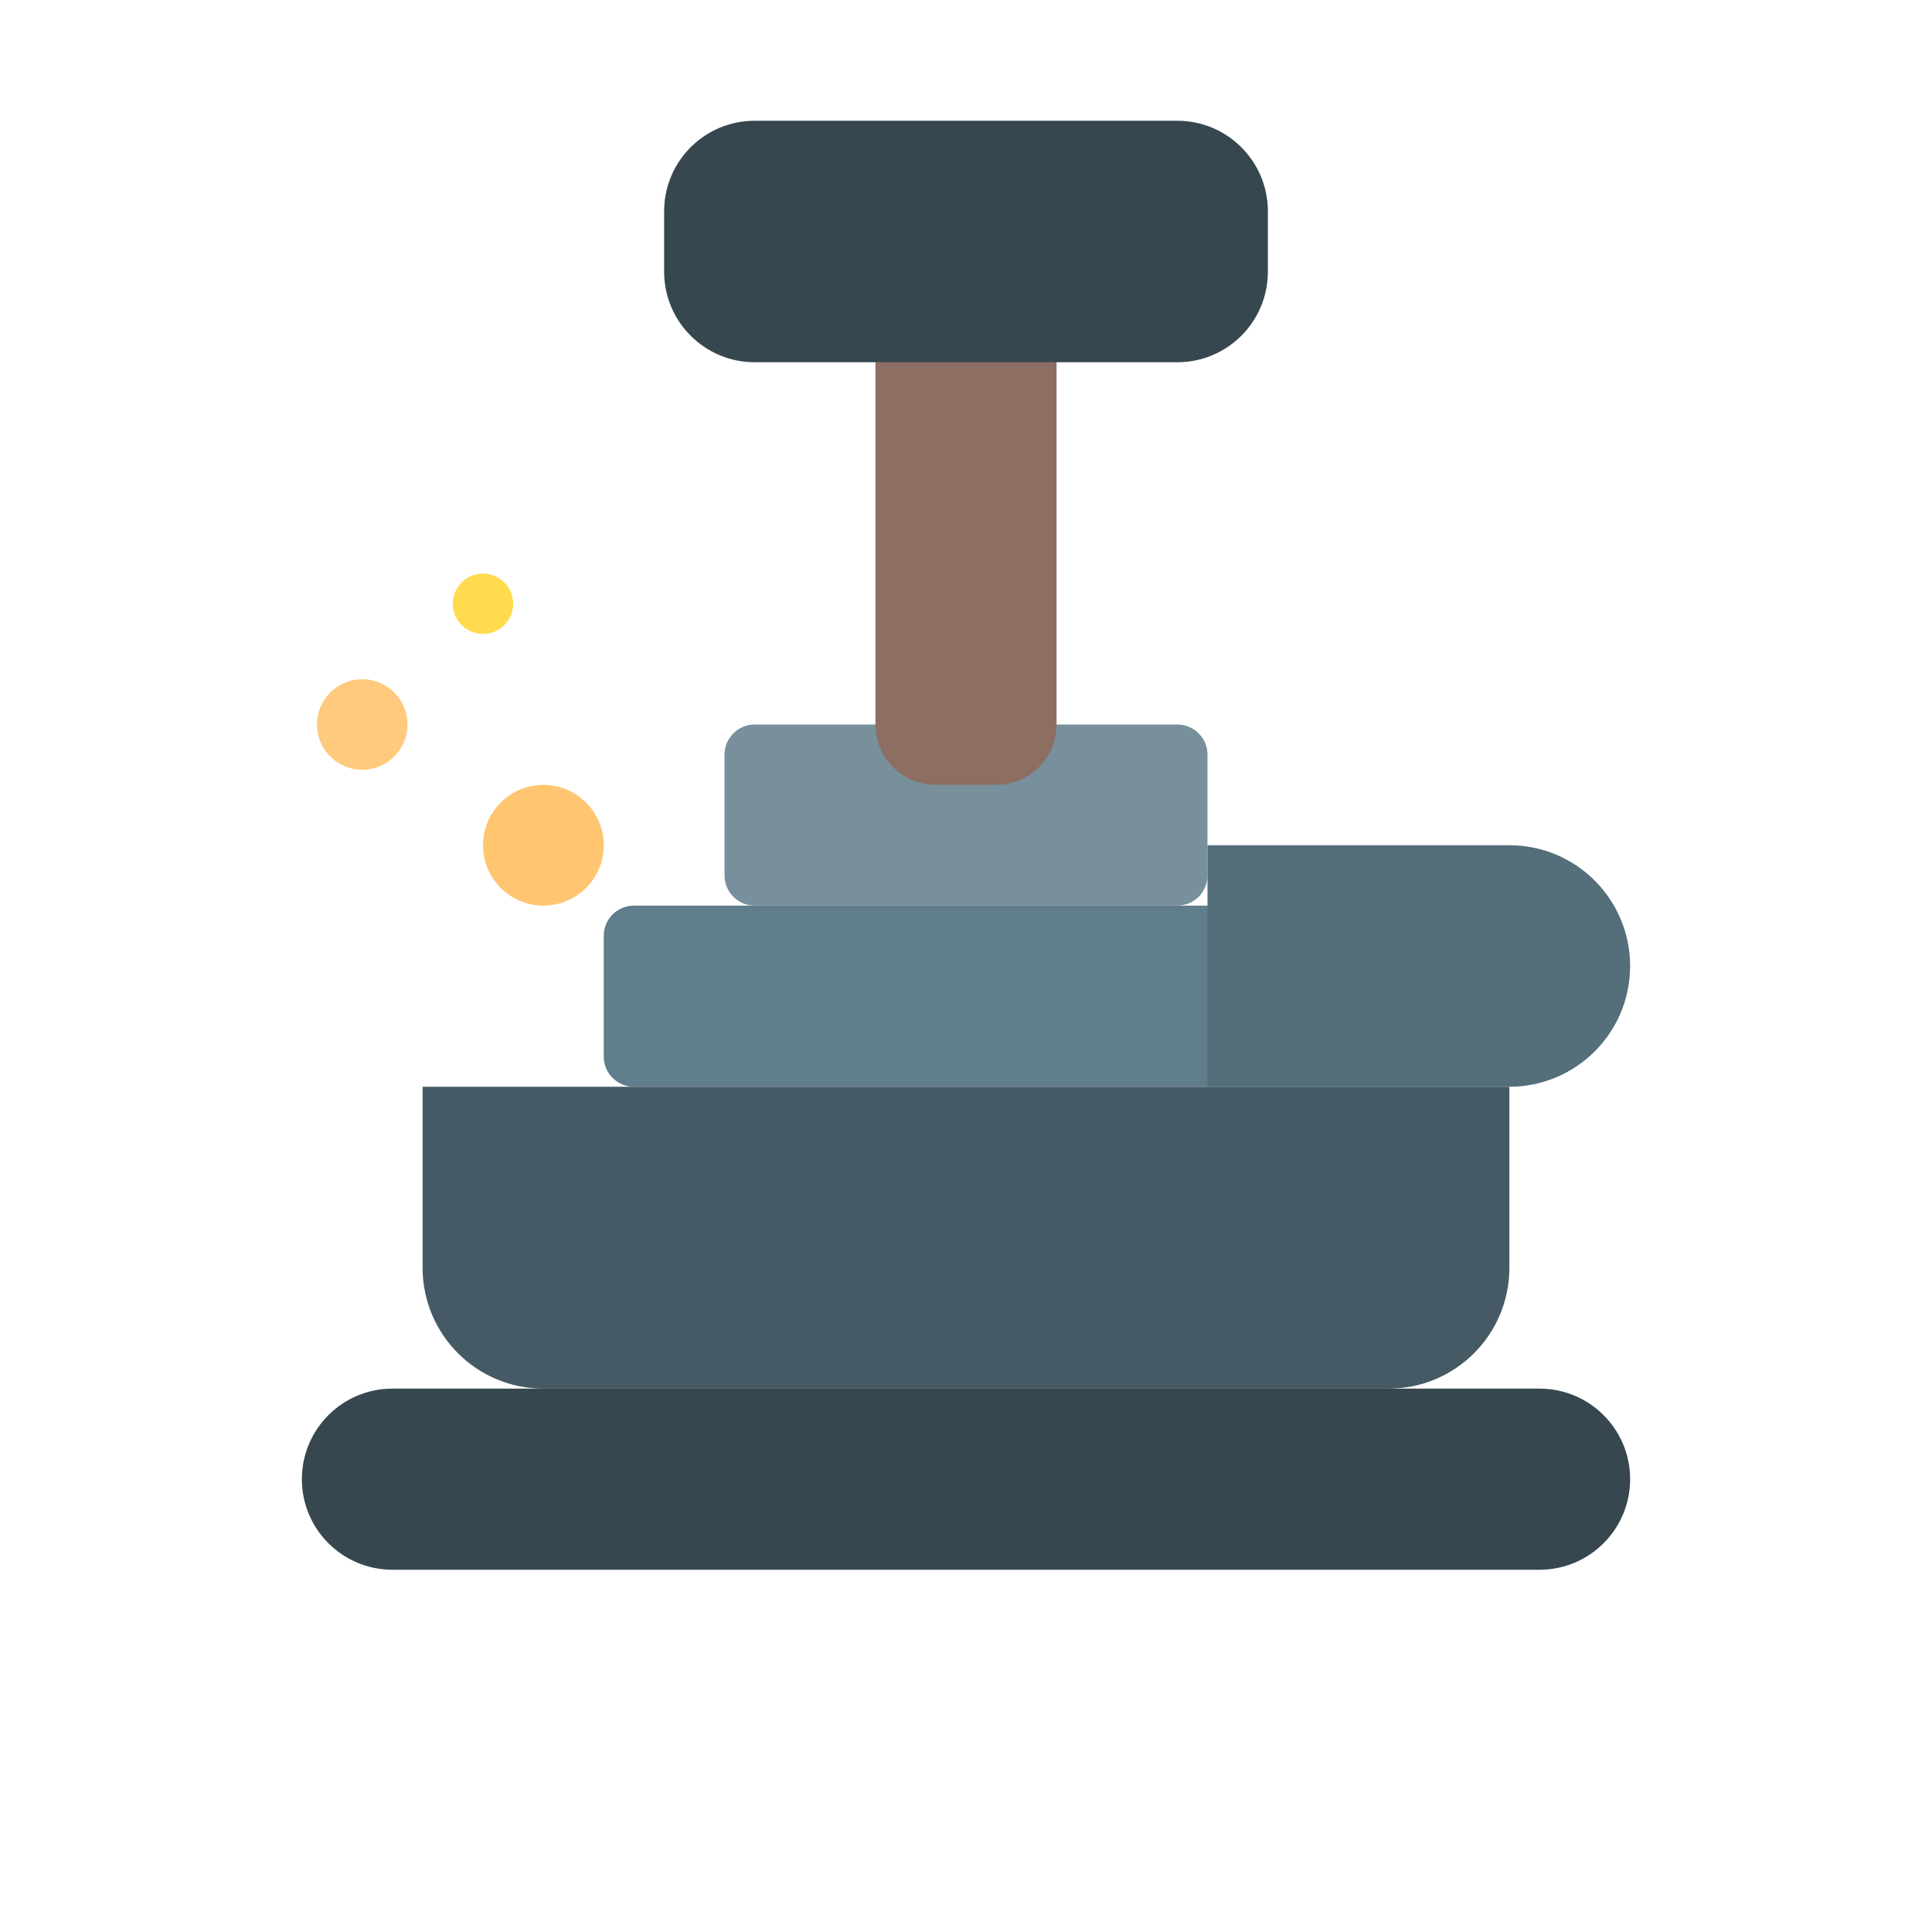
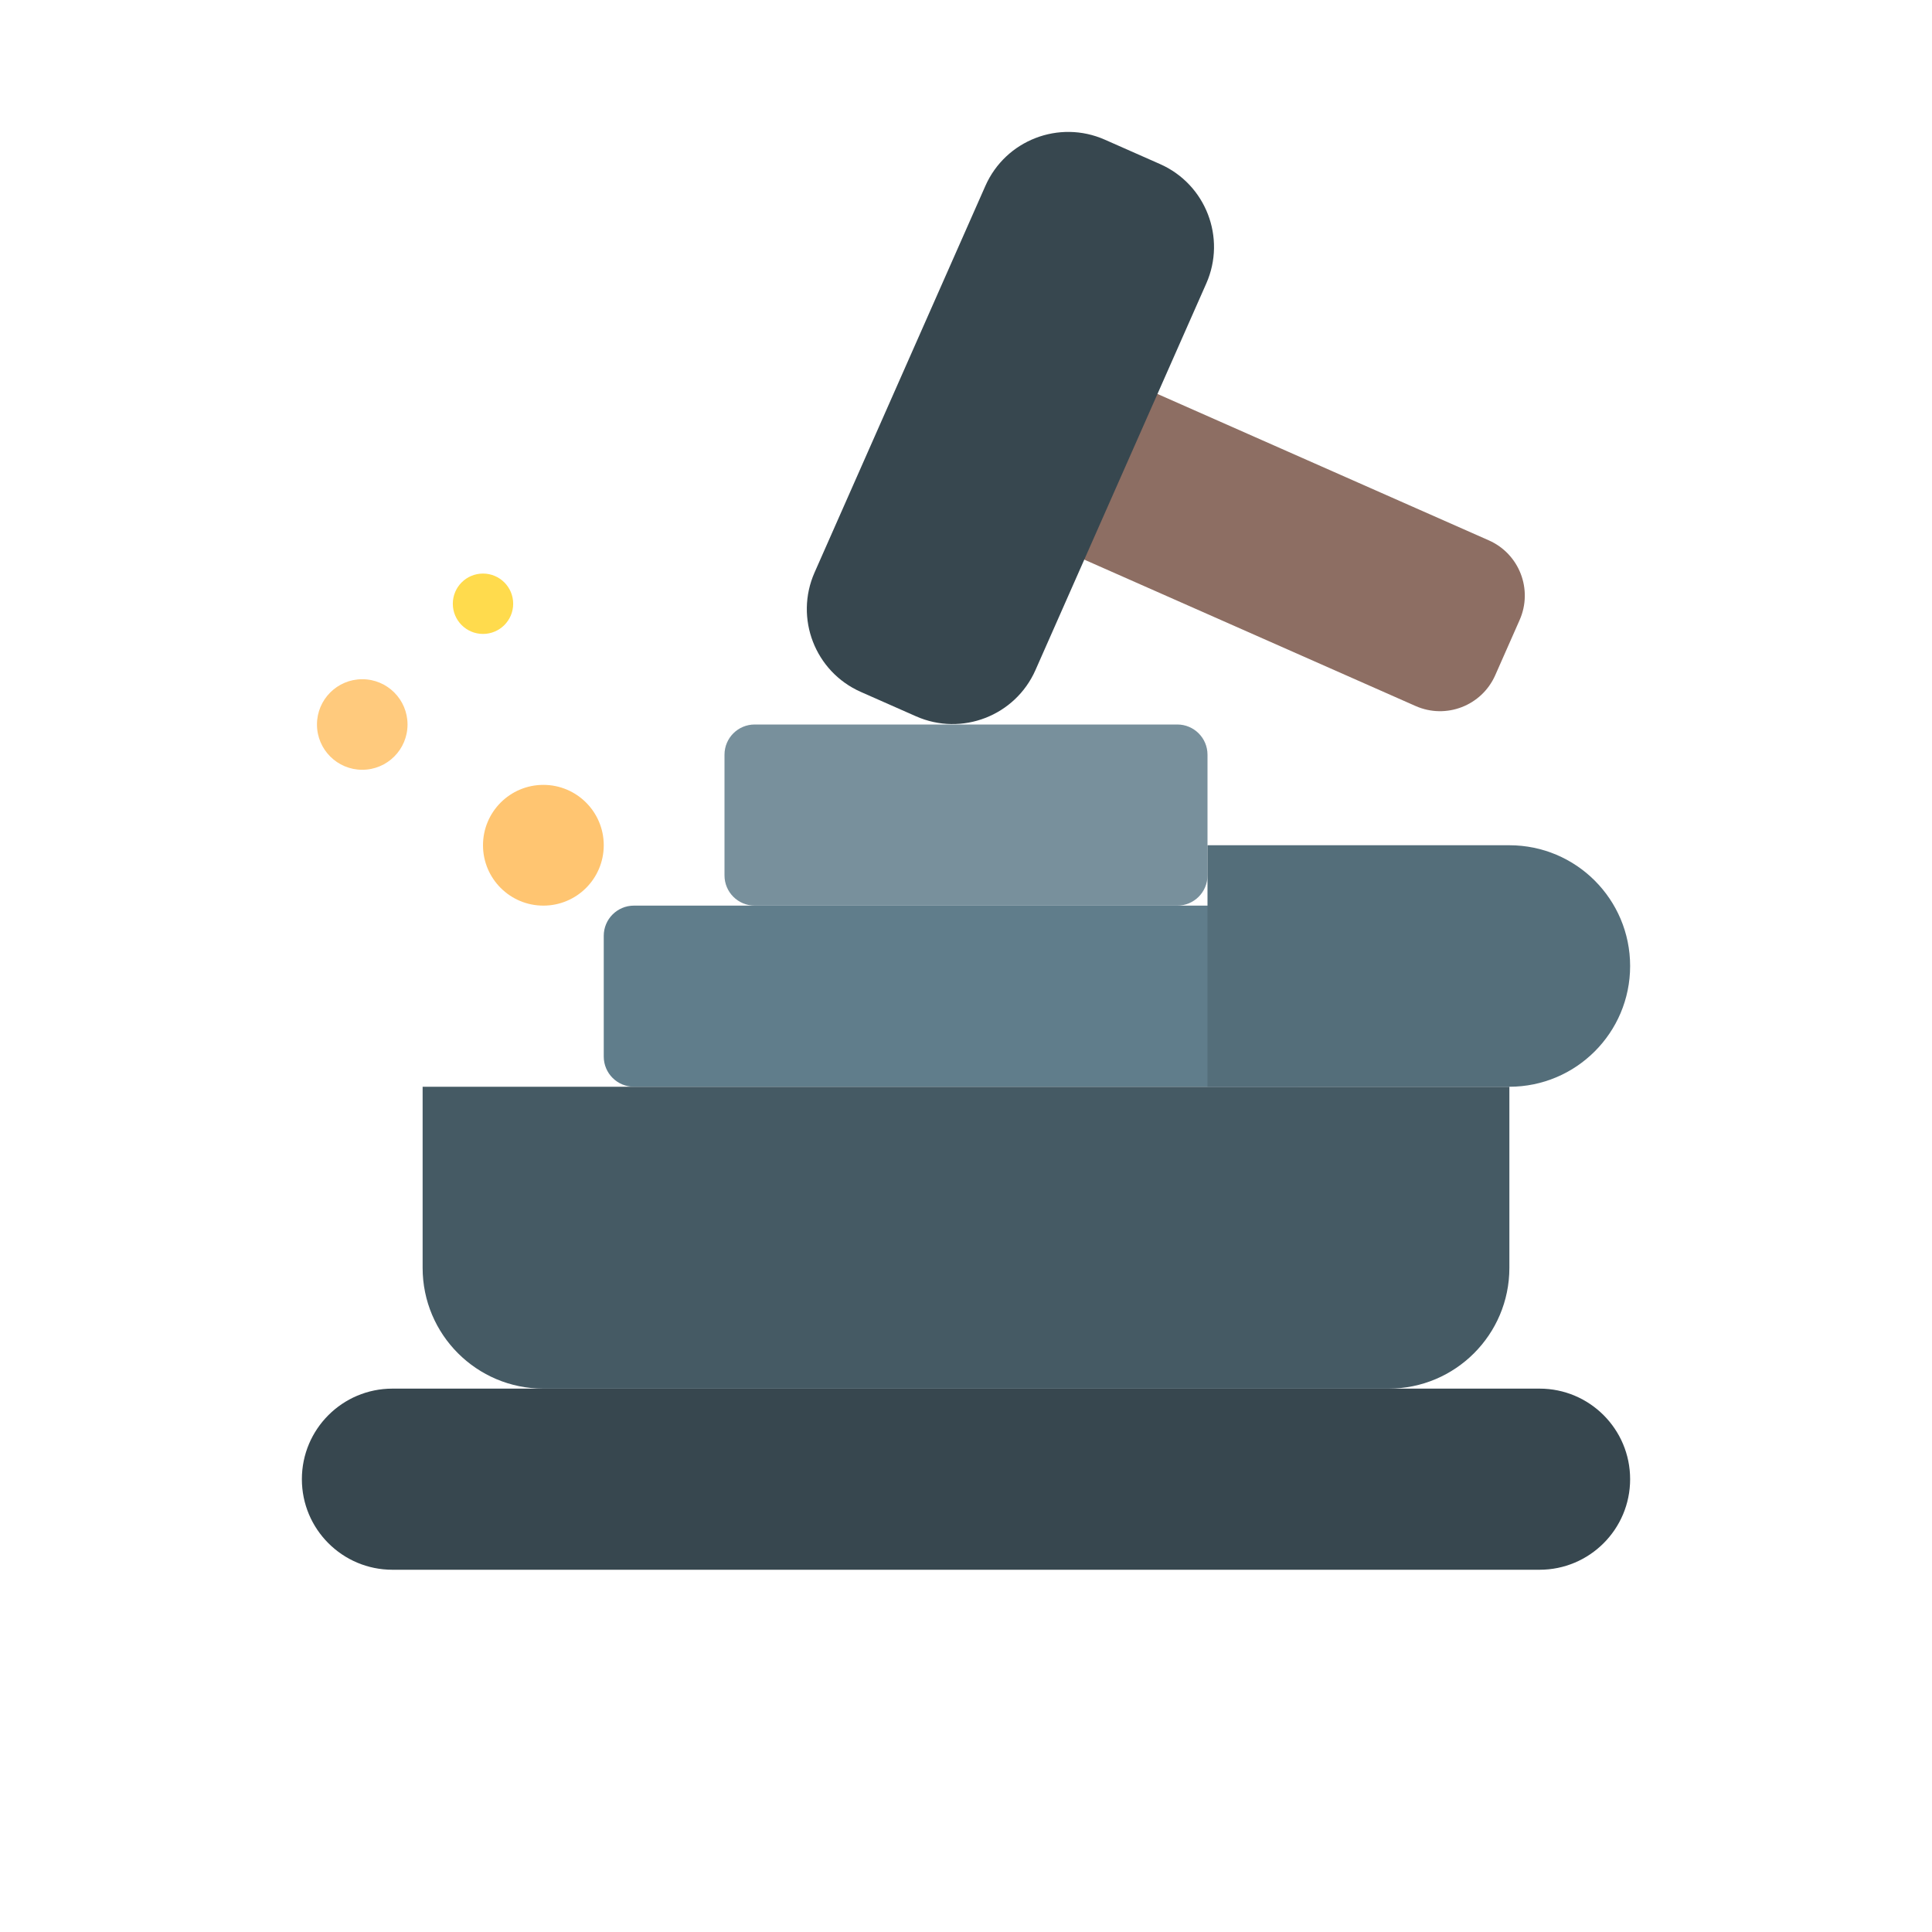
- <svg xmlns="http://www.w3.org/2000/svg" viewBox="0 0 64 64" fill="none">
-   <path d="M14 36h36v6a4 4 0 01-4 4H18a4 4 0 01-4-4v-6z" fill="#455A64" />
-   <rect x="20" y="30" width="24" height="6" rx="1" fill="#607D8B" />
-   <rect x="24" y="24" width="16" height="6" rx="1" fill="#78909C" />
-   <path d="M40 28h10a4 4 0 010 8H40" fill="#546E7A" />
-   <rect x="29" y="6" width="6" height="20" rx="2" fill="#8D6E63" />
-   <rect x="22" y="4" width="20" height="8" rx="3" fill="#37474F" />
-   <circle cx="18" cy="28" r="2" fill="#FFB74D" opacity="0.8" />
-   <circle cx="12" cy="24" r="1.5" fill="#FFA726" opacity="0.6" />
-   <circle cx="16" cy="20" r="1" fill="#FFCC02" opacity="0.7" />
-   <rect x="10" y="46" width="44" height="6" rx="3" fill="#37474F" />
+ <svg xmlns="http://www.w3.org/2000/svg" viewBox="0 0 64 64" fill="none" version="1.1" id="svg22">
+   <defs id="defs26" />
+   <path d="M14 36h36v6a4 4 0 01-4 4H18a4 4 0 01-4-4v-6z" fill="#455A64" id="path2" />
+   <rect x="20" y="30" width="24" height="6" rx="1" fill="#607D8B" id="rect4" />
+   <rect x="24" y="24" width="16" height="6" rx="1" fill="#78909C" id="rect6" />
+   <path d="M40 28h10a4 4 0 010 8H40" fill="#546E7A" id="path8" />
+   <rect x="-2.441" y="34.346" width="6" height="20" rx="2" fill="#8d6e63" id="rect10" transform="rotate(-66.16246)" />
+   <rect x="-9.441" y="32.346" width="20" height="8" rx="3" fill="#37474f" id="rect12" transform="rotate(-66.16246)" />
+   <circle cx="18" cy="28" r="2" fill="#FFB74D" opacity="0.8" id="circle14" />
+   <circle cx="12" cy="24" r="1.5" fill="#FFA726" opacity="0.6" id="circle16" />
+   <circle cx="16" cy="20" r="1" fill="#FFCC02" opacity="0.7" id="circle18" />
+   <rect x="10" y="46" width="44" height="6" rx="3" fill="#37474F" id="rect20" />
</svg>
